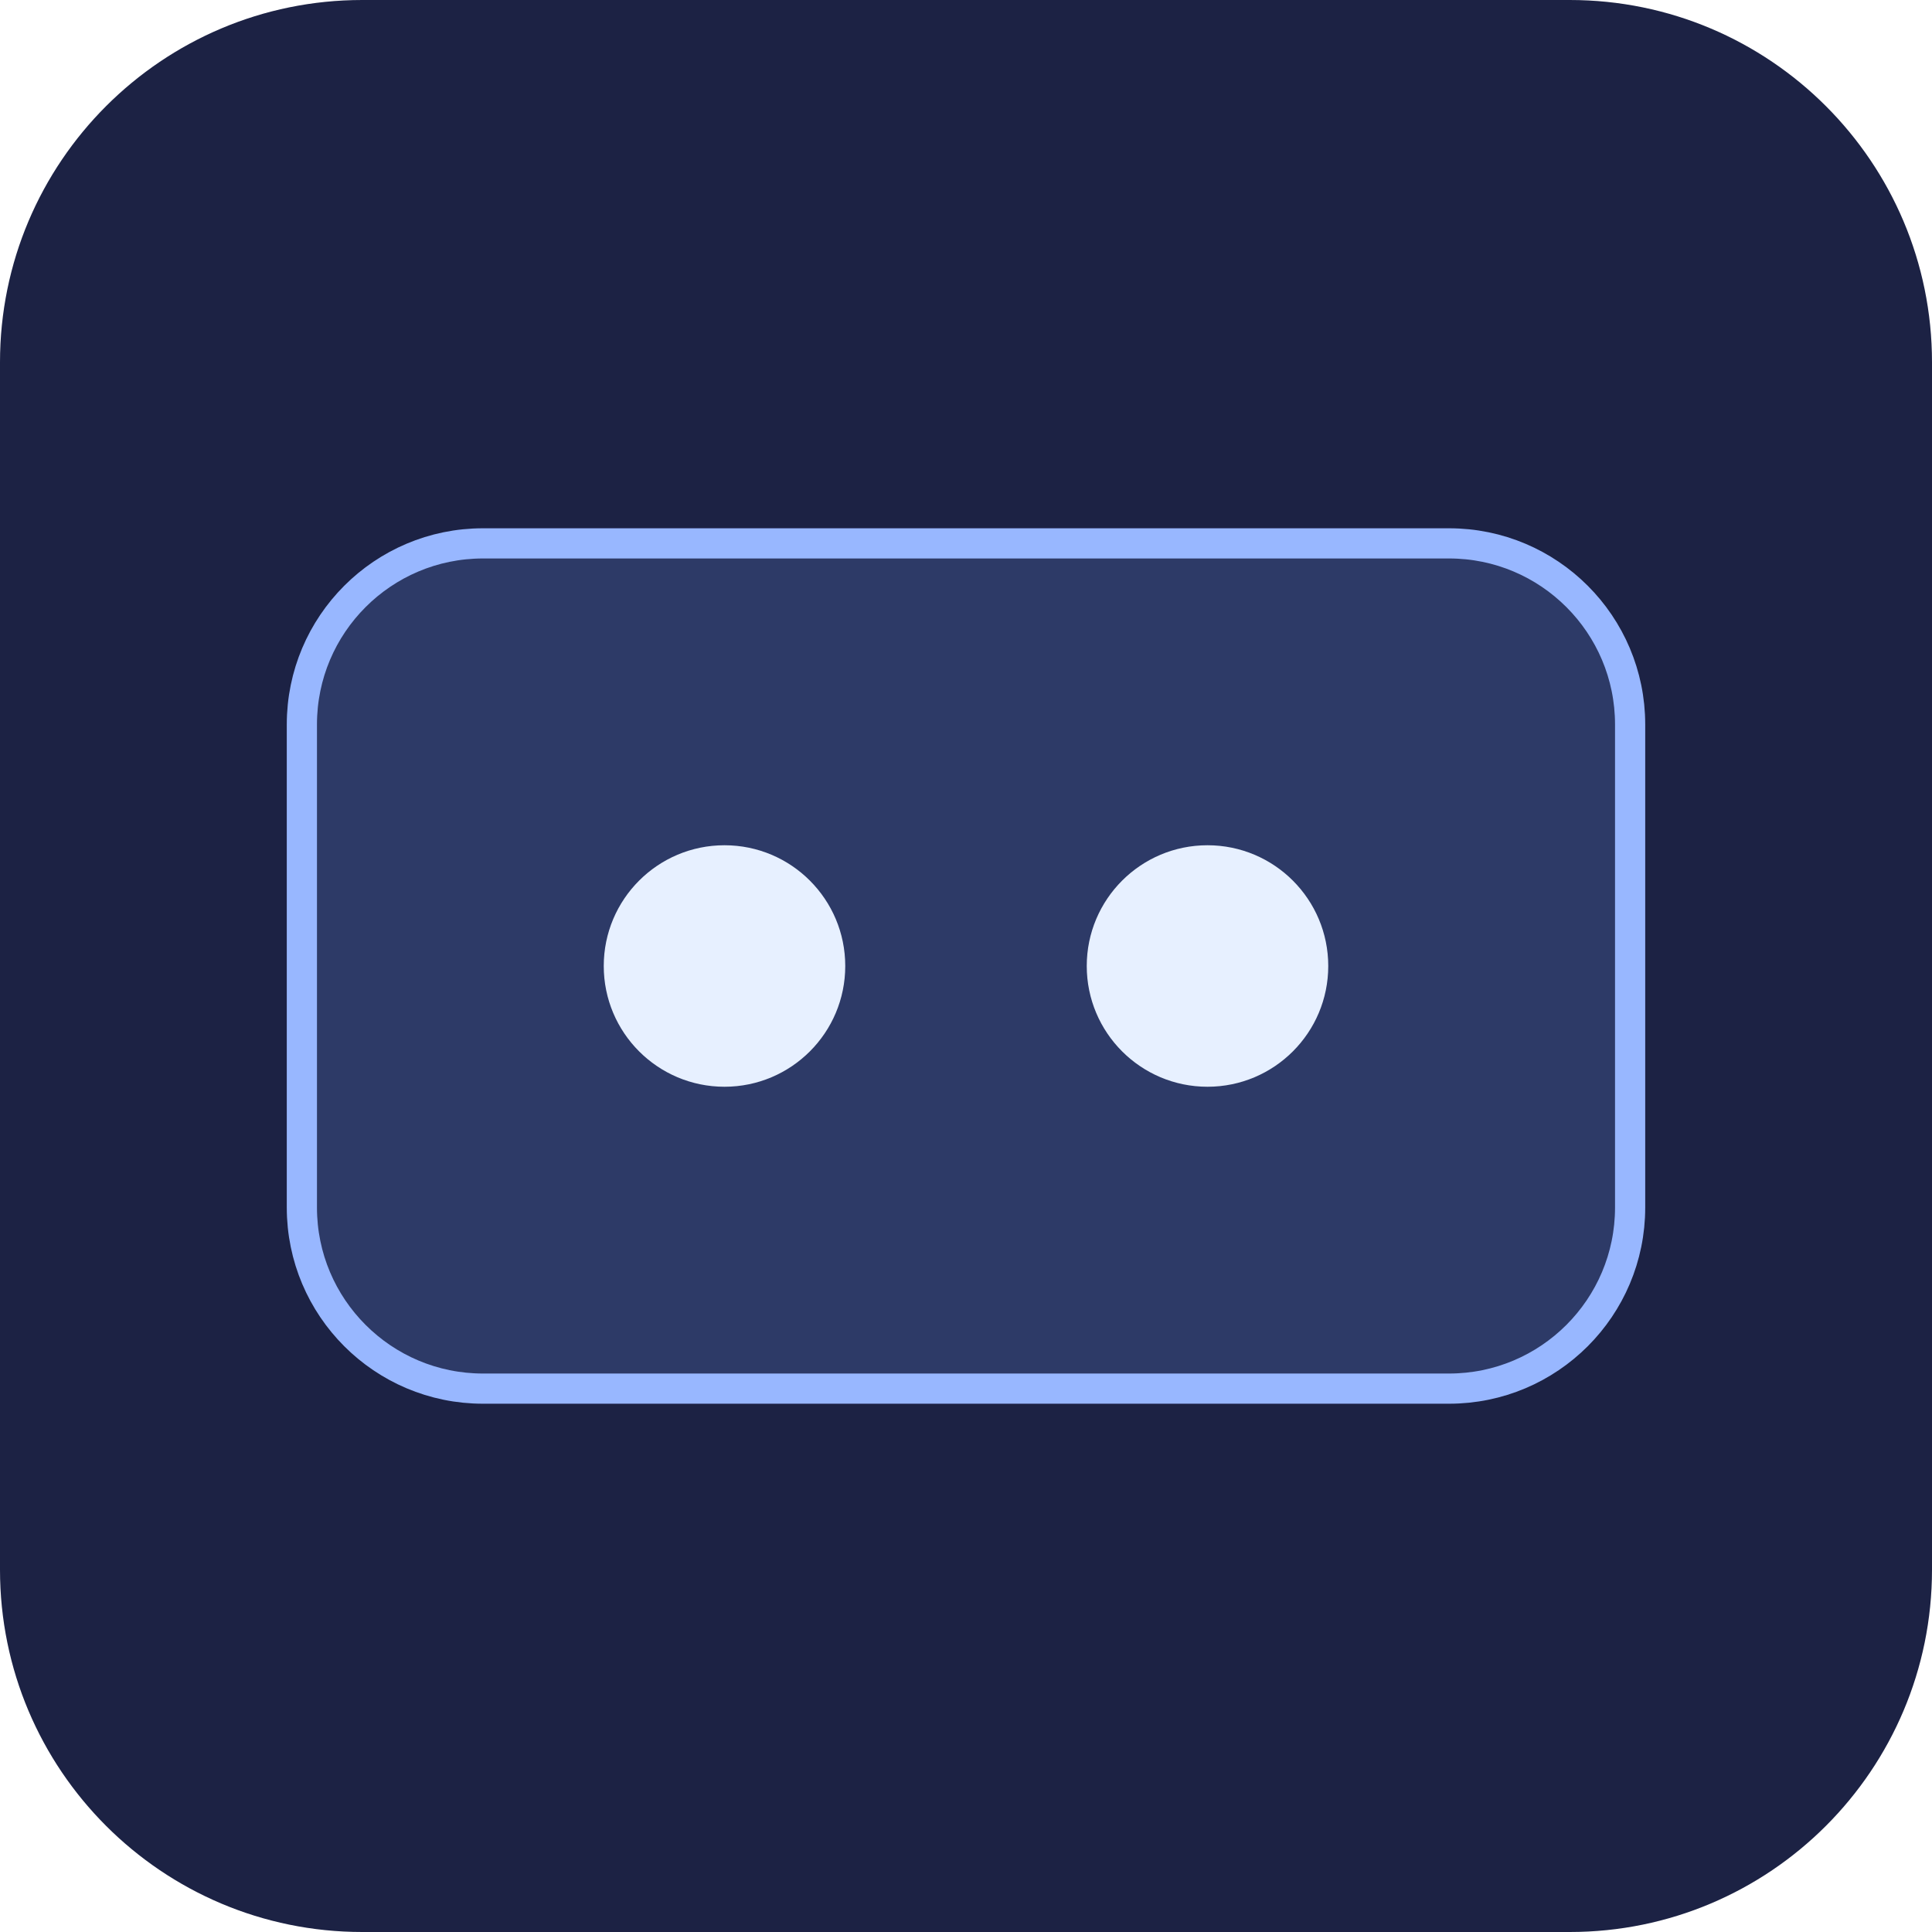
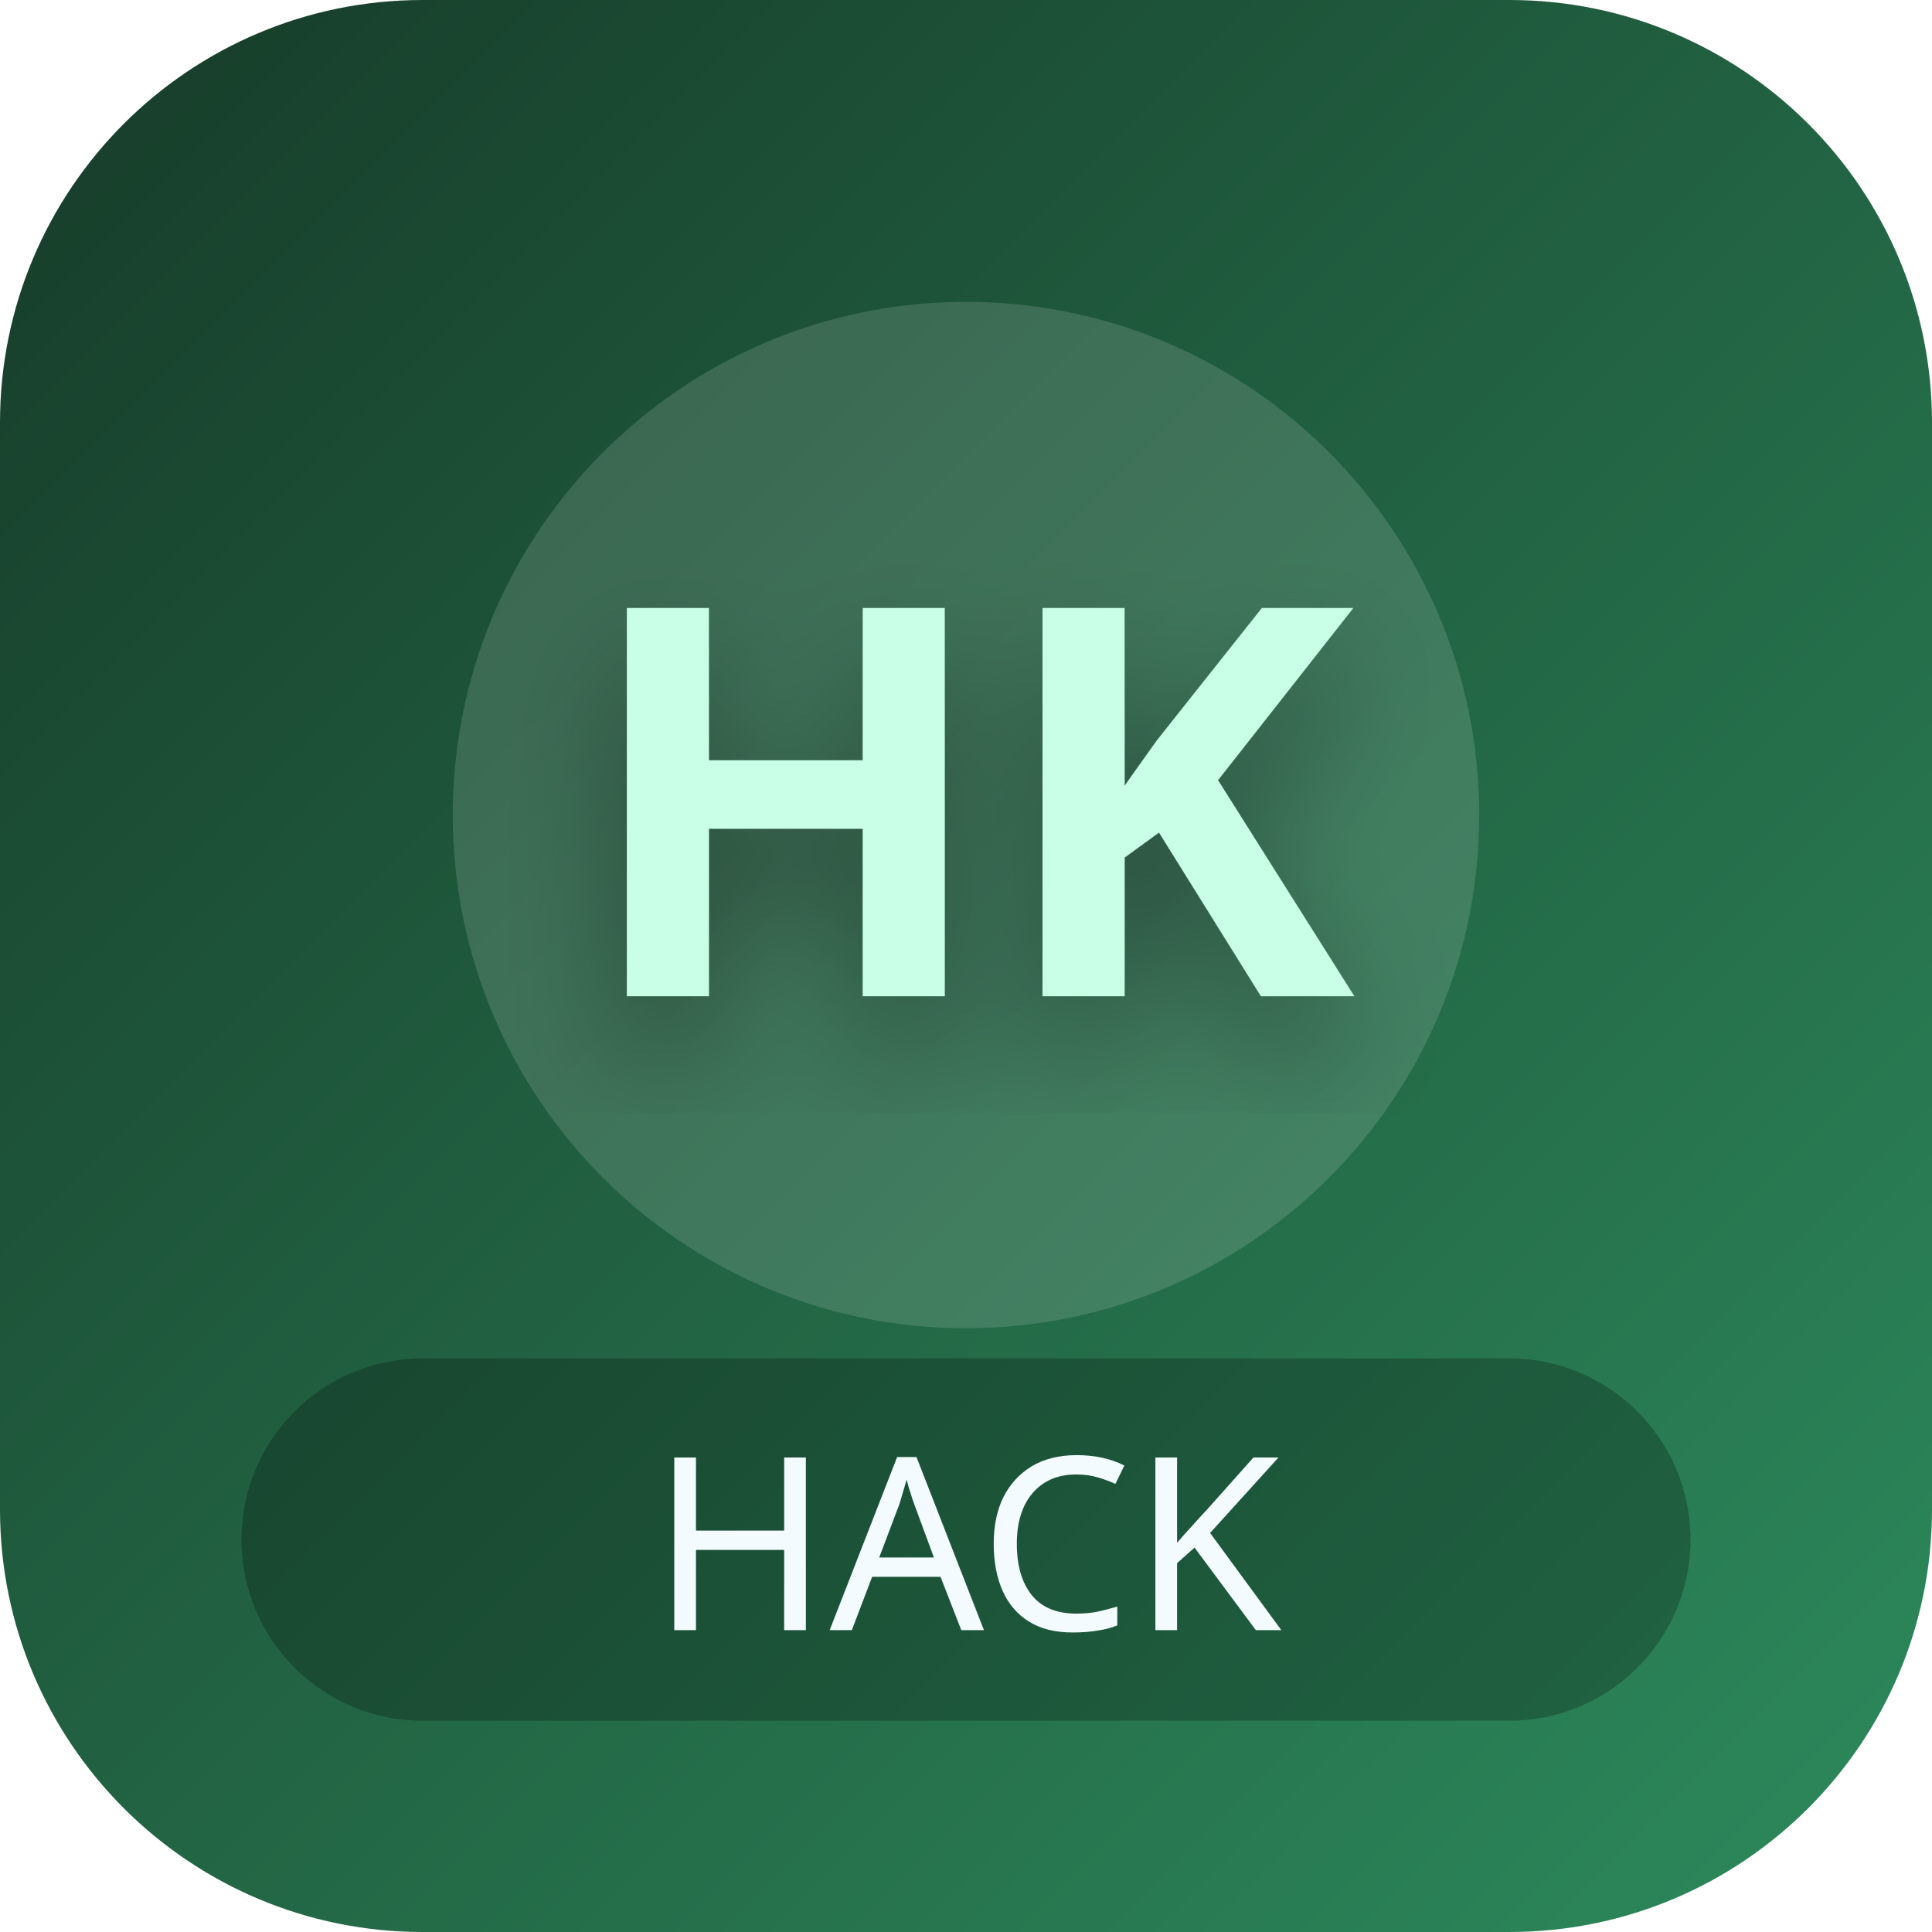
- <svg xmlns="http://www.w3.org/2000/svg" viewBox="0 0 64 64">
-   <rect width="64" height="64" rx="12" fill="#1c2244" />
-   <rect x="10" y="18" width="44" height="28" rx="6" fill="#2d3a67" stroke="#98b7ff" />
-   <circle cx="24" cy="32" r="4" fill="#e7f0ff" />
-   <circle cx="40" cy="32" r="4" fill="#e7f0ff" />
+ <svg xmlns="http://www.w3.org/2000/svg" viewBox="0 0 64 64" role="img" aria-label="HACK">
+   <defs>
+     <linearGradient id="g" x1="0" y1="0" x2="1" y2="1">
+       <stop offset="0" stop-color="#163a28" />
+       <stop offset="1" stop-color="#2d8b5d" />
+     </linearGradient>
+     <filter id="shadow" x="-30%" y="-30%" width="160%" height="160%">
+       <feDropShadow dx="0" dy="2" stdDeviation="2" flood-color="#000" flood-opacity="0.35" />
+     </filter>
+   </defs>
+   <rect width="64" height="64" rx="14" fill="url(#g)" />
+   <circle cx="32" cy="27" r="17" fill="rgba(255,255,255,0.14)" />
+   <text x="32" y="33" text-anchor="middle" font-family="Trebuchet MS, Segoe UI, sans-serif" font-weight="700" font-size="18" fill="#c8ffe6" filter="url(#shadow)">HK</text>
+   <rect x="8" y="45" width="48" height="12" rx="6" fill="rgba(0,0,0,0.24)" />
+   <text x="32" y="54" text-anchor="middle" font-family="Trebuchet MS, Segoe UI, sans-serif" font-size="8" fill="#f4fbff">HACK</text>
</svg>
